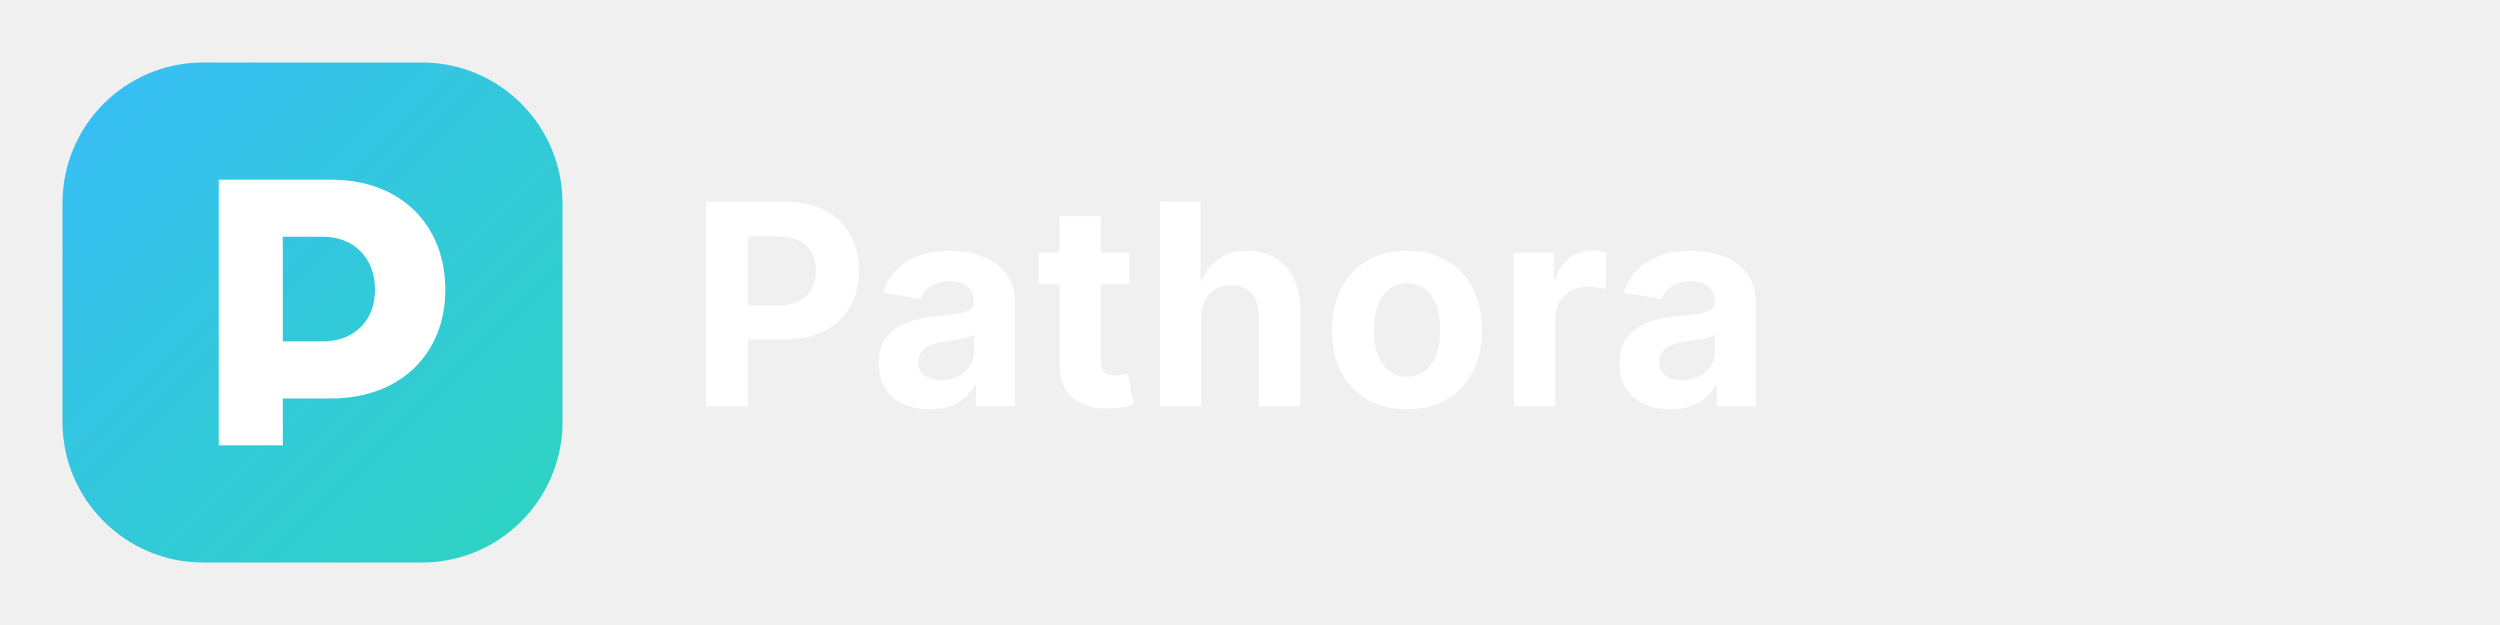
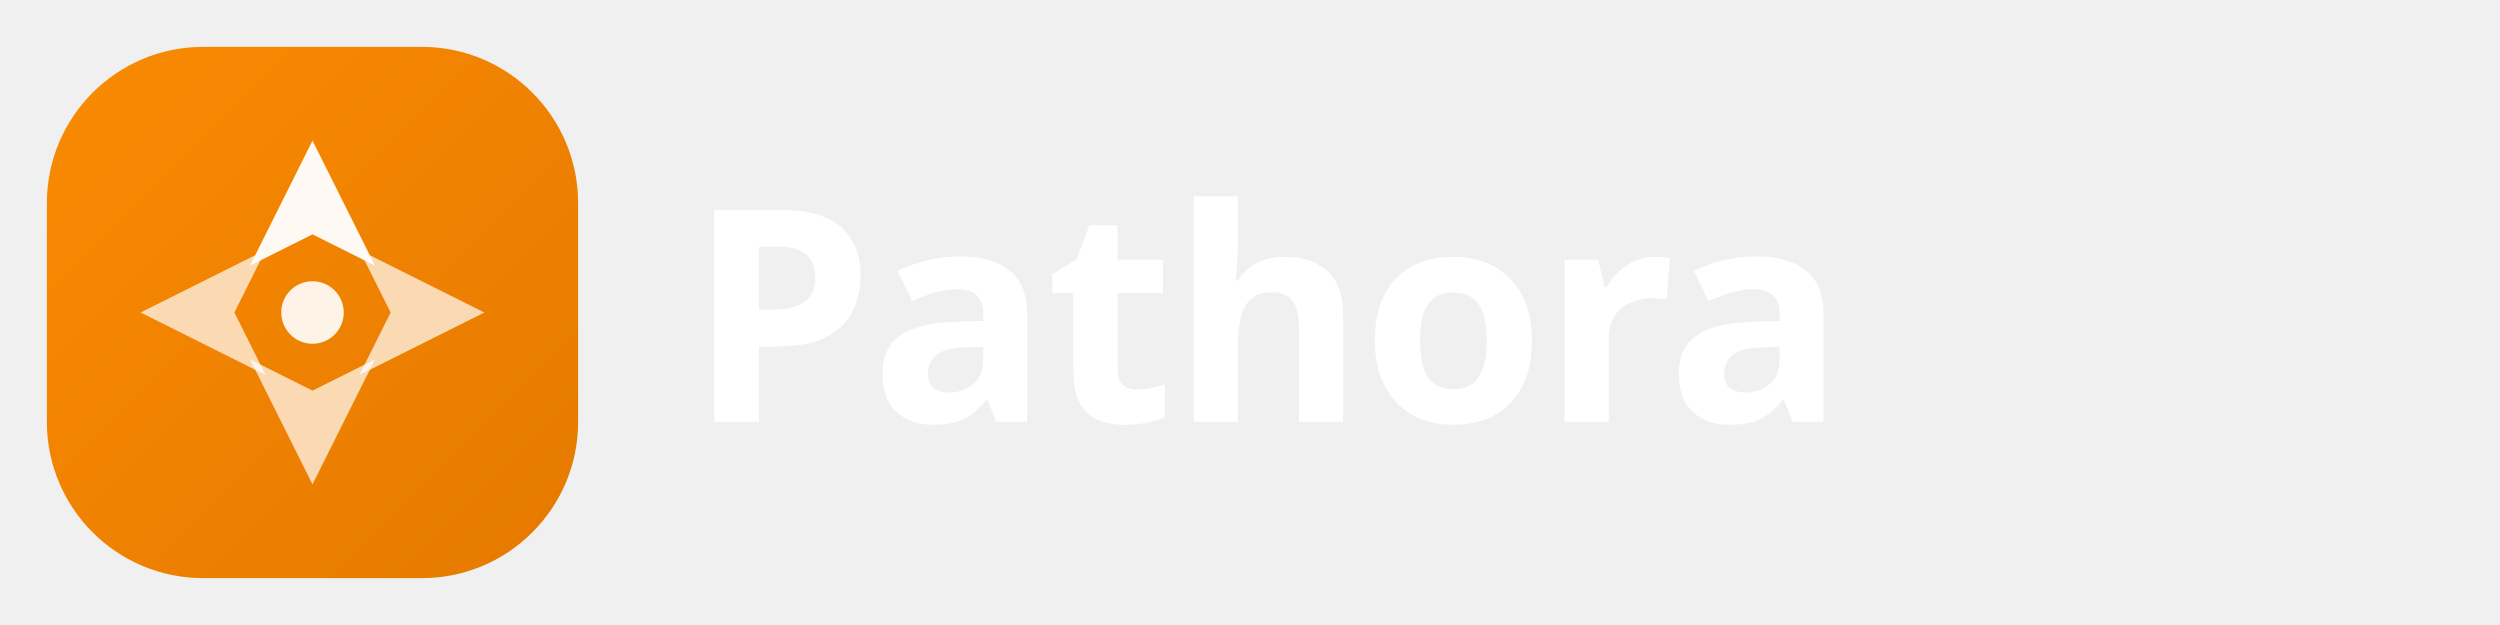
<svg xmlns="http://www.w3.org/2000/svg" width="320" height="80" viewBox="0 0 320 80" fill="none">
  <defs>
-     <linearGradient id="pathoraMarkGradientWhite" x1="8" y1="8" x2="72" y2="72" gradientUnits="userSpaceOnUse">
-       <stop stop-color="#38BDF8" />
-       <stop offset="1" stop-color="#2DD4BF" />
+     <linearGradient id="pathoraMarkGradientW" x1="4" y1="4" x2="72" y2="72" gradientUnits="userSpaceOnUse">
+       <stop stop-color="#FA8B02" />
+       <stop offset="1" stop-color="#E67A00" />
    </linearGradient>
  </defs>
-   <rect x="8" y="8" width="64" height="64" rx="18" fill="url(#pathoraMarkGradientWhite)" />
-   <path d="M28 57V23H42.4C51.2 23 57 28.7 57 37.1C57 45.3 51.2 51 42.4 51H36.2V57H28ZM36.2 43.7H41.3C45.3 43.7 48 41.1 48 37.1C48 33 45.3 30.3 41.3 30.3H36.2V43.7Z" fill="white" />
-   <text x="88" y="52" fill="white" font-family="Segoe UI, Inter, Arial, sans-serif" font-size="36" font-weight="700" letter-spacing="0.4">Pathora</text>
+   <rect x="6" y="6" width="68" height="68" rx="20" fill="url(#pathoraMarkGradientW)" />
+   <path d="M40 18L48 34L40 30L32 34L40 18Z" fill="white" opacity="0.95" />
+   <path d="M40 62L32 46L40 50L48 46L40 62Z" fill="white" opacity="0.7" />
+   <path d="M18 40L34 32L30 40L34 48L18 40Z" fill="white" opacity="0.7" />
+   <path d="M62 40L46 48L50 40L46 32L62 40Z" fill="white" opacity="0.7" />
+   <circle cx="40" cy="40" r="4" fill="white" opacity="0.9" />
+   <text x="88" y="54" fill="white" font-family="'Outfit', 'Space Grotesk', system-ui, sans-serif" font-size="38" font-weight="700" letter-spacing="-0.5">Pathora</text>
</svg>
